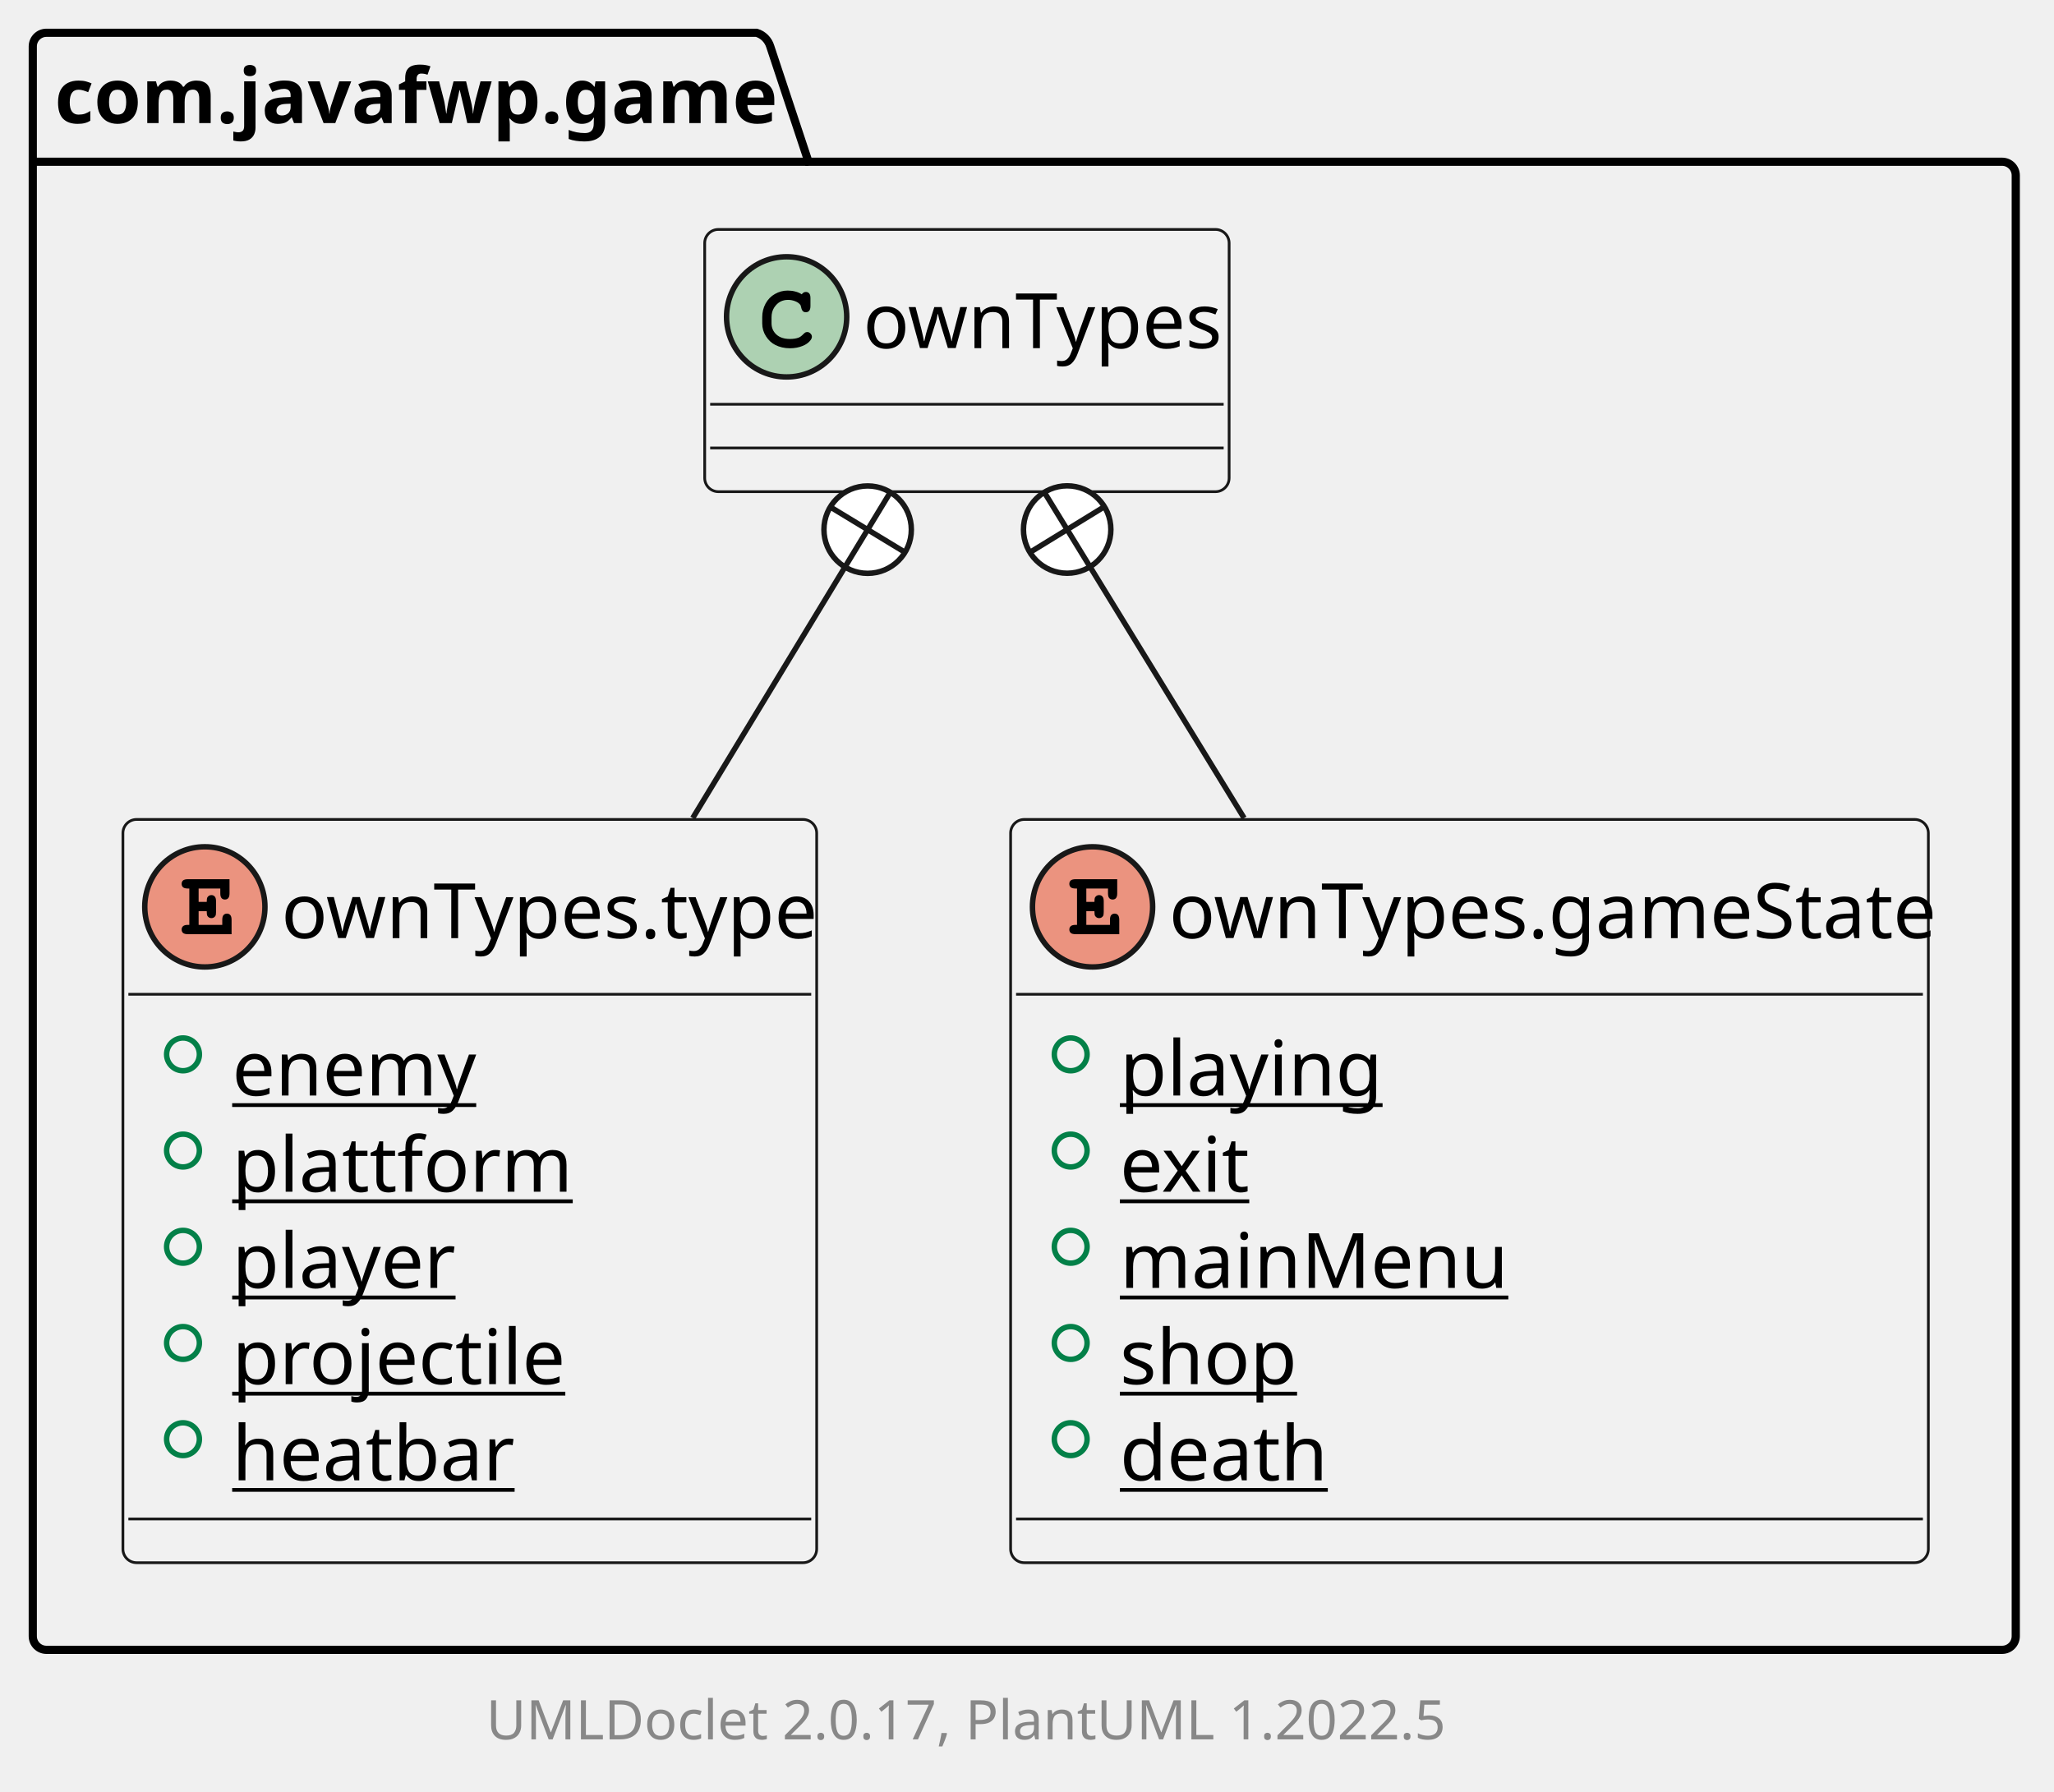
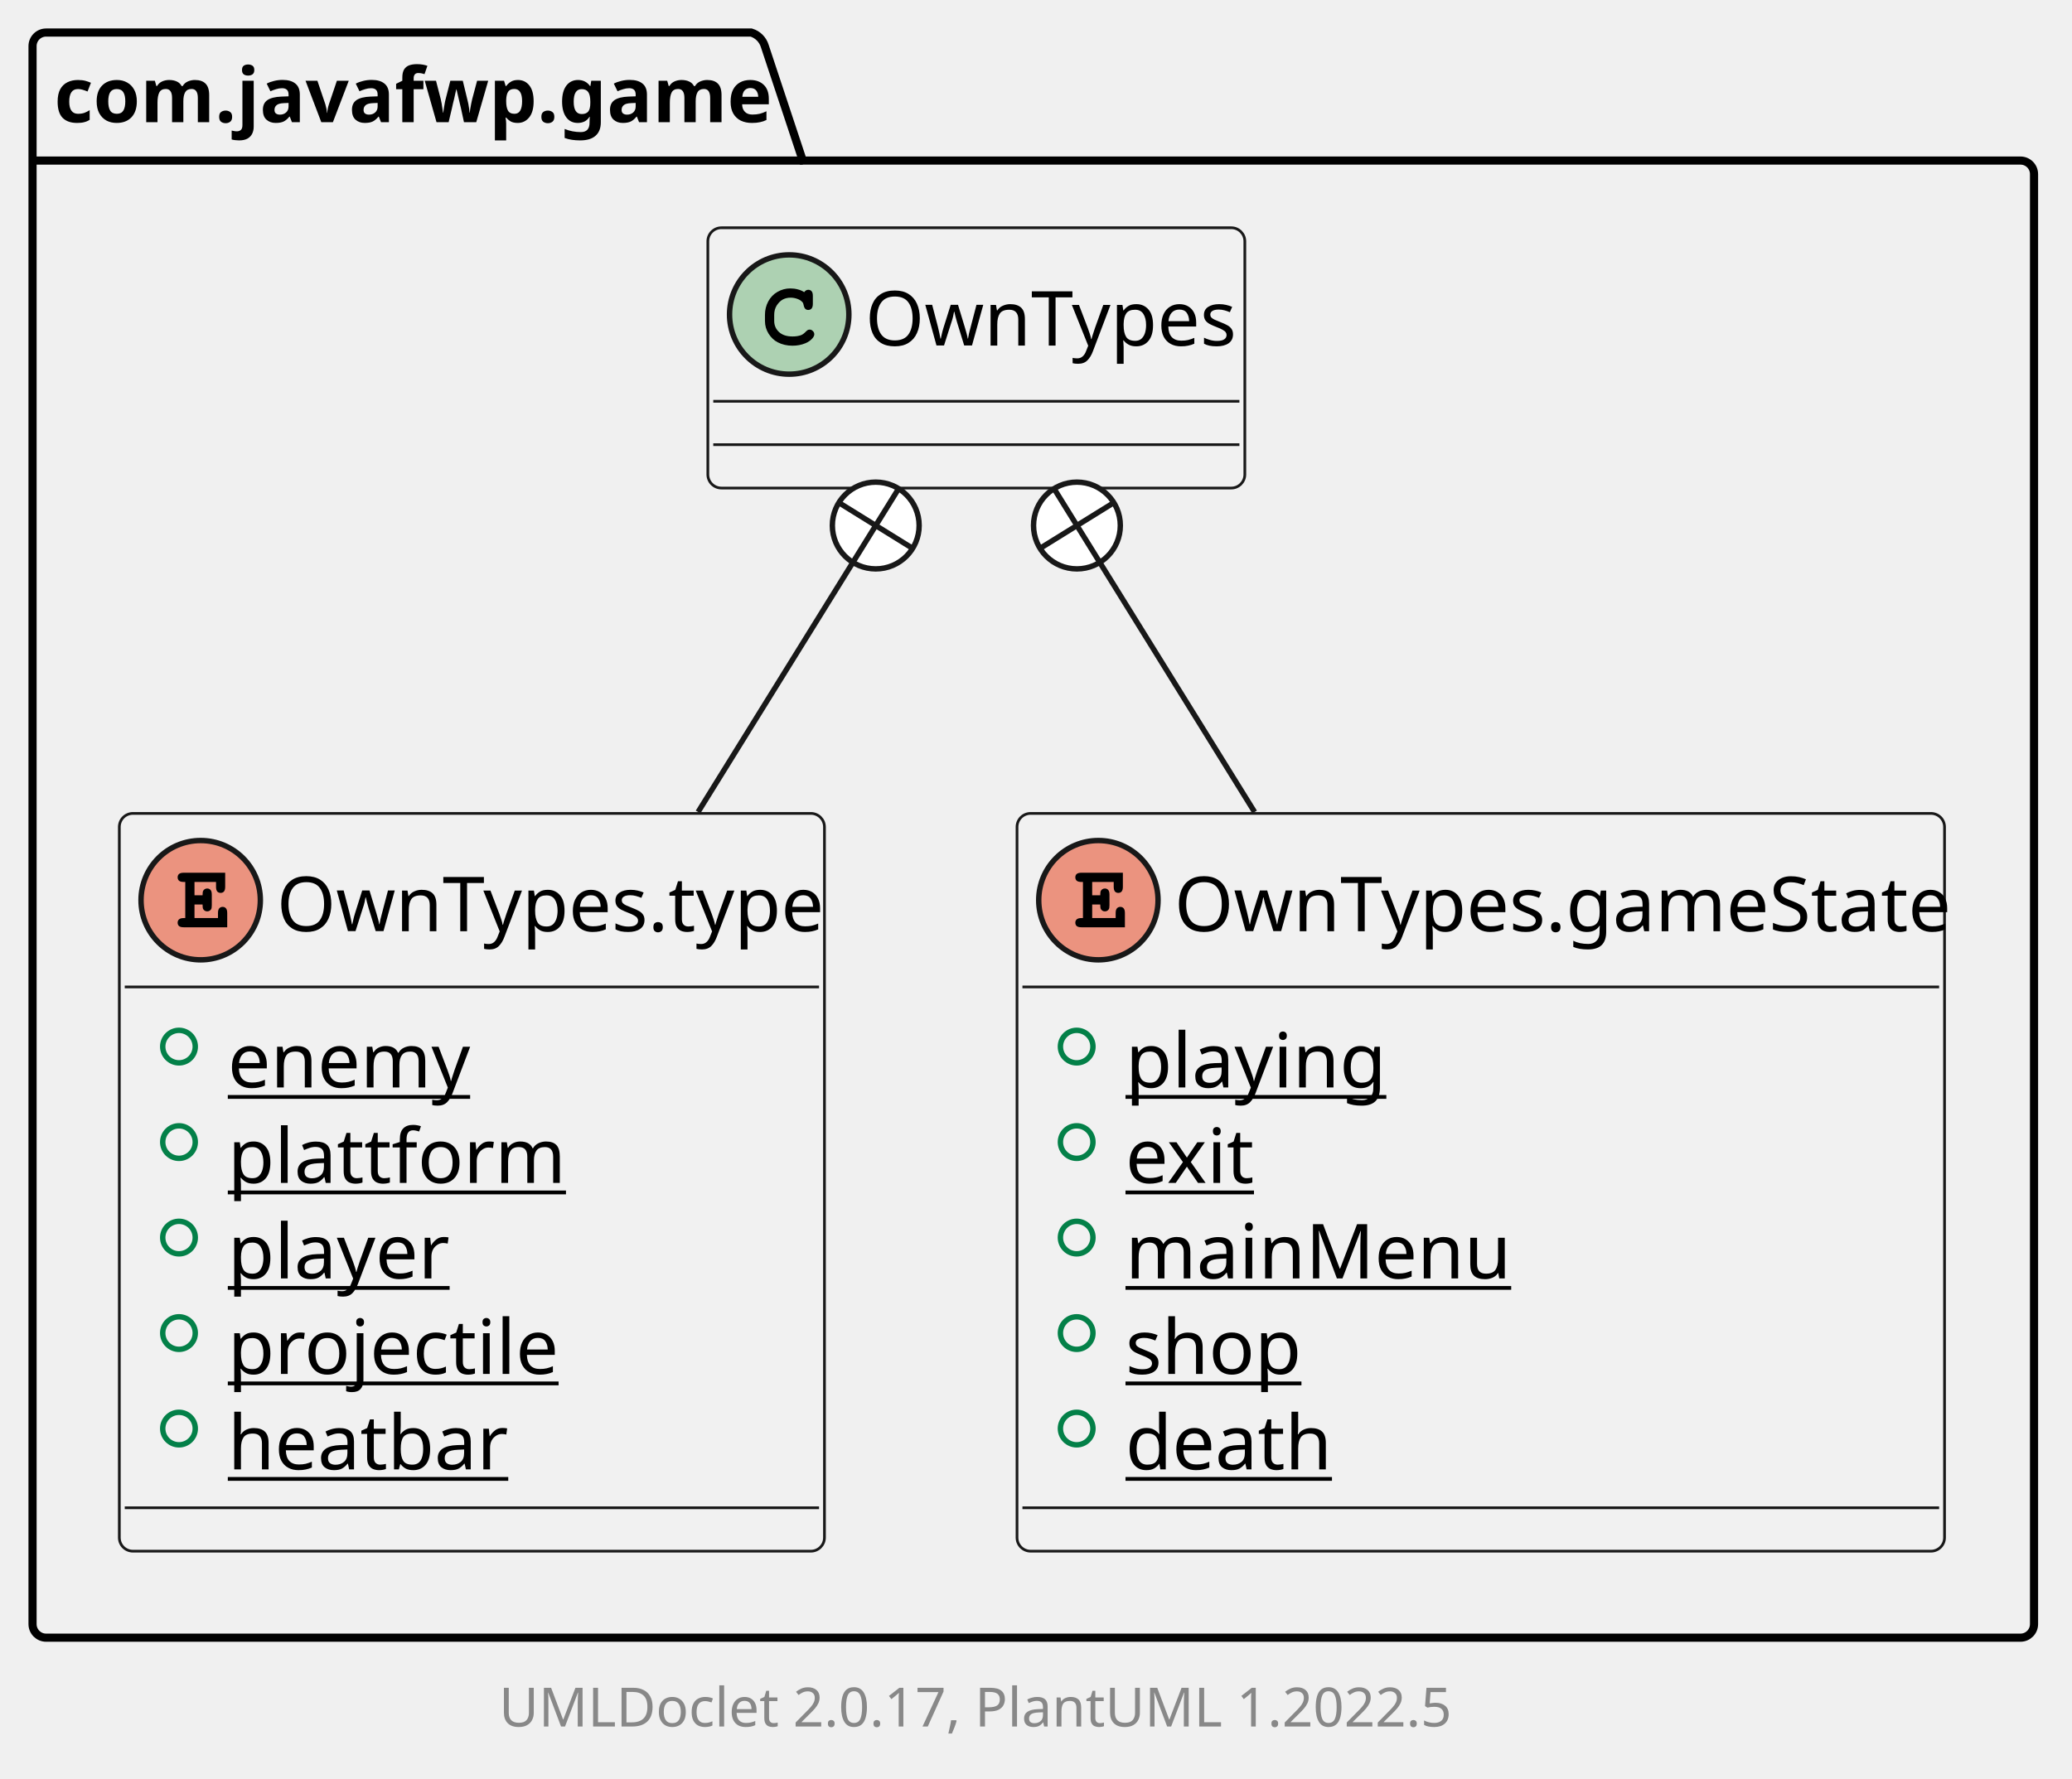
- <svg xmlns="http://www.w3.org/2000/svg" xmlns:xlink="http://www.w3.org/1999/xlink" contentStyleType="text/css" height="328px" preserveAspectRatio="none" style="width:376px;height:328px;background:#FFFFFF;" version="1.1" viewBox="0 0 376 328" width="376px" zoomAndPan="magnify">
+ <svg xmlns="http://www.w3.org/2000/svg" xmlns:xlink="http://www.w3.org/1999/xlink" contentStyleType="text/css" height="328px" preserveAspectRatio="none" style="width:382px;height:328px;background:#FFFFFF;" version="1.1" viewBox="0 0 382 328" width="382px" zoomAndPan="magnify">
  <defs />
  <g>
    <g id="cluster_com.javafwp.game">
-       <path d="M8.5,6 L138.5,6 A3.75,3.75 0 0 1 141,8.5 L148,29.609 L366.5,29.609 A2.5,2.5 0 0 1 369,32.109 L369,299.5 A2.5,2.5 0 0 1 366.5,302 L8.5,302 A2.5,2.5 0 0 1 6,299.5 L6,8.5 A2.5,2.5 0 0 1 8.5,6 " style="stroke:#000000;stroke-width:1.5;fill:none;" />
+       <path d="M8.5,6 L138.5,6 A3.75,3.75 0 0 1 141,8.5 L148,29.609 L372.5,29.609 A2.5,2.5 0 0 1 375,32.109 L375,299.5 A2.5,2.5 0 0 1 372.5,302 L8.5,302 A2.5,2.5 0 0 1 6,299.5 L6,8.5 A2.5,2.5 0 0 1 8.5,6 " style="stroke:#000000;stroke-width:1.5;fill:none;" />
      <line style="stroke:#000000;stroke-width:1.5;fill:none;" x1="6" x2="148" y1="29.609" y2="29.609" />
      <text fill="#000000" font-family="sans-serif" font-size="14" font-weight="bold" lengthAdjust="spacing" textLength="129" x="10" y="22.533">com.javafwp.game</text>
    </g>
    <a href="ownTypes.html" target="_top" title="ownTypes.html" xlink:actuate="onRequest" xlink:href="ownTypes.html" xlink:show="new" xlink:title="ownTypes.html" xlink:type="simple">
-       <g id="elem_com.javafwp.game.ownTypes">
-         <rect codeLine="3" fill="#F1F1F1" height="48" id="com.javafwp.game.ownTypes" rx="2.5" ry="2.5" style="stroke:#181818;stroke-width:0.5;" width="96" x="129" y="42" />
-         <ellipse cx="144" cy="58" fill="#ADD1B2" rx="11" ry="11" style="stroke:#181818;stroke-width:1.0;" />
-         <path d="M146.766,53.875 Q146.922,53.656 147.109,53.547 Q147.297,53.438 147.516,53.438 Q147.891,53.438 148.125,53.703 Q148.359,53.953 148.359,54.562 L148.359,56.016 Q148.359,56.625 148.125,56.891 Q147.891,57.156 147.516,57.156 Q147.172,57.156 146.969,56.953 Q146.766,56.766 146.656,56.25 Q146.609,55.891 146.422,55.703 Q146.094,55.328 145.484,55.109 Q144.875,54.891 144.25,54.891 Q143.484,54.891 142.844,55.219 Q142.219,55.547 141.719,56.297 Q141.234,57.047 141.234,58.078 L141.234,59.172 Q141.234,60.406 142.125,61.234 Q143.016,62.047 144.609,62.047 Q145.547,62.047 146.203,61.797 Q146.594,61.641 147.016,61.203 Q147.281,60.938 147.422,60.859 Q147.578,60.781 147.781,60.781 Q148.109,60.781 148.359,61.047 Q148.625,61.297 148.625,61.641 Q148.625,61.984 148.281,62.391 Q147.781,62.969 146.984,63.297 Q145.906,63.75 144.609,63.75 Q143.094,63.75 141.891,63.125 Q140.906,62.625 140.219,61.562 Q139.531,60.484 139.531,59.203 L139.531,58.047 Q139.531,56.719 140.141,55.578 Q140.766,54.422 141.859,53.812 Q142.953,53.188 144.188,53.188 Q144.922,53.188 145.562,53.359 Q146.219,53.516 146.766,53.875 Z " fill="#000000" />
-         <text fill="#000000" font-family="sans-serif" font-size="14" lengthAdjust="spacing" textLength="64" x="158" y="63.728">ownTypes</text>
-         <line style="stroke:#181818;stroke-width:0.5;" x1="130" x2="224" y1="74" y2="74" />
-         <line style="stroke:#181818;stroke-width:0.5;" x1="130" x2="224" y1="82" y2="82" />
+       <g id="elem_com.javafwp.game.OwnTypes">
+         <rect codeLine="3" fill="#F1F1F1" height="48" id="com.javafwp.game.OwnTypes" rx="2.5" ry="2.5" style="stroke:#181818;stroke-width:0.5;" width="99" x="130.5" y="42" />
+         <ellipse cx="145.5" cy="58" fill="#ADD1B2" rx="11" ry="11" style="stroke:#181818;stroke-width:1.0;" />
+         <path d="M148.266,53.875 Q148.422,53.656 148.609,53.547 Q148.797,53.438 149.016,53.438 Q149.391,53.438 149.625,53.703 Q149.859,53.953 149.859,54.562 L149.859,56.016 Q149.859,56.625 149.625,56.891 Q149.391,57.156 149.016,57.156 Q148.672,57.156 148.469,56.953 Q148.266,56.766 148.156,56.25 Q148.109,55.891 147.922,55.703 Q147.594,55.328 146.984,55.109 Q146.375,54.891 145.75,54.891 Q144.984,54.891 144.344,55.219 Q143.719,55.547 143.219,56.297 Q142.734,57.047 142.734,58.078 L142.734,59.172 Q142.734,60.406 143.625,61.234 Q144.516,62.047 146.109,62.047 Q147.047,62.047 147.703,61.797 Q148.094,61.641 148.516,61.203 Q148.781,60.938 148.922,60.859 Q149.078,60.781 149.281,60.781 Q149.609,60.781 149.859,61.047 Q150.125,61.297 150.125,61.641 Q150.125,61.984 149.781,62.391 Q149.281,62.969 148.484,63.297 Q147.406,63.75 146.109,63.75 Q144.594,63.75 143.391,63.125 Q142.406,62.625 141.719,61.562 Q141.031,60.484 141.031,59.203 L141.031,58.047 Q141.031,56.719 141.641,55.578 Q142.266,54.422 143.359,53.812 Q144.453,53.188 145.688,53.188 Q146.422,53.188 147.062,53.359 Q147.719,53.516 148.266,53.875 Z " fill="#000000" />
+         <text fill="#000000" font-family="sans-serif" font-size="14" lengthAdjust="spacing" textLength="67" x="159.5" y="63.728">OwnTypes</text>
+         <line style="stroke:#181818;stroke-width:0.5;" x1="131.5" x2="228.5" y1="74" y2="74" />
+         <line style="stroke:#181818;stroke-width:0.5;" x1="131.5" x2="228.5" y1="82" y2="82" />
      </g>
    </a>
    <a href="ownTypes.type.html" target="_top" title="ownTypes.type.html" xlink:actuate="onRequest" xlink:href="ownTypes.type.html" xlink:show="new" xlink:title="ownTypes.type.html" xlink:type="simple">
-       <g id="elem_com.javafwp.game.ownTypes.type">
-         <rect codeLine="5" fill="#F1F1F1" height="136.047" id="com.javafwp.game.ownTypes.type" rx="2.5" ry="2.5" style="stroke:#181818;stroke-width:0.5;" width="127" x="22.5" y="150" />
-         <ellipse cx="37.5" cy="166" fill="#EB937F" rx="11" ry="11" style="stroke:#181818;stroke-width:1.0;" />
-         <path d="M36.359,166.797 L36.359,169.297 L40.688,169.297 L40.688,168.375 Q40.688,167.766 40.922,167.5 Q41.172,167.234 41.547,167.234 Q41.922,167.234 42.156,167.5 Q42.391,167.766 42.391,168.375 L42.391,171 L34.391,171 Q33.766,171 33.5,170.766 Q33.25,170.531 33.25,170.141 Q33.25,169.766 33.516,169.531 Q33.781,169.297 34.391,169.297 L34.656,169.297 L34.656,162.641 L34.391,162.641 Q33.766,162.641 33.5,162.406 Q33.25,162.172 33.25,161.781 Q33.25,161.406 33.5,161.172 Q33.766,160.938 34.391,160.938 L42.016,160.938 L42.016,163.531 Q42.016,164.141 41.781,164.406 Q41.562,164.656 41.172,164.656 Q40.797,164.656 40.562,164.406 Q40.328,164.141 40.328,163.531 L40.328,162.641 L36.359,162.641 L36.359,165.094 L37.844,165.094 Q37.844,164.438 37.969,164.25 Q38.234,163.844 38.703,163.844 Q39.078,163.844 39.312,164.109 Q39.547,164.359 39.547,164.969 L39.547,166.938 Q39.547,167.484 39.422,167.672 Q39.156,168.062 38.703,168.062 Q38.234,168.062 37.969,167.656 Q37.844,167.469 37.844,166.797 L36.359,166.797 Z " fill="#000000" />
-         <text fill="#000000" font-family="sans-serif" font-size="14" lengthAdjust="spacing" textLength="95" x="51.5" y="171.728">ownTypes.type</text>
-         <line style="stroke:#181818;stroke-width:0.5;" x1="23.5" x2="148.5" y1="182" y2="182" />
-         <ellipse cx="33.5" cy="193" fill="none" rx="3" ry="3" style="stroke:#038048;stroke-width:1.0;" />
-         <text fill="#000000" font-family="sans-serif" font-size="14" lengthAdjust="spacing" text-decoration="underline" textLength="42" x="42.5" y="200.533">enemy</text>
-         <ellipse cx="33.5" cy="210.609" fill="none" rx="3" ry="3" style="stroke:#038048;stroke-width:1.0;" />
-         <text fill="#000000" font-family="sans-serif" font-size="14" lengthAdjust="spacing" text-decoration="underline" textLength="55" x="42.5" y="218.143">plattform</text>
-         <ellipse cx="33.5" cy="228.219" fill="none" rx="3" ry="3" style="stroke:#038048;stroke-width:1.0;" />
-         <text fill="#000000" font-family="sans-serif" font-size="14" lengthAdjust="spacing" text-decoration="underline" textLength="39" x="42.5" y="235.752">player</text>
-         <ellipse cx="33.5" cy="245.828" fill="none" rx="3" ry="3" style="stroke:#038048;stroke-width:1.0;" />
-         <text fill="#000000" font-family="sans-serif" font-size="14" lengthAdjust="spacing" text-decoration="underline" textLength="57" x="42.5" y="253.361">projectile</text>
-         <ellipse cx="33.5" cy="263.438" fill="none" rx="3" ry="3" style="stroke:#038048;stroke-width:1.0;" />
-         <text fill="#000000" font-family="sans-serif" font-size="14" lengthAdjust="spacing" text-decoration="underline" textLength="49" x="42.5" y="270.971">heatbar</text>
-         <line style="stroke:#181818;stroke-width:0.5;" x1="23.5" x2="148.5" y1="278.047" y2="278.047" />
+       <g id="elem_com.javafwp.game.OwnTypes.type">
+         <rect codeLine="5" fill="#F1F1F1" height="136.047" id="com.javafwp.game.OwnTypes.type" rx="2.5" ry="2.5" style="stroke:#181818;stroke-width:0.5;" width="130" x="22" y="150" />
+         <ellipse cx="37" cy="166" fill="#EB937F" rx="11" ry="11" style="stroke:#181818;stroke-width:1.0;" />
+         <path d="M35.859,166.797 L35.859,169.297 L40.188,169.297 L40.188,168.375 Q40.188,167.766 40.422,167.5 Q40.672,167.234 41.047,167.234 Q41.422,167.234 41.656,167.5 Q41.891,167.766 41.891,168.375 L41.891,171 L33.891,171 Q33.266,171 33,170.766 Q32.75,170.531 32.75,170.141 Q32.75,169.766 33.016,169.531 Q33.281,169.297 33.891,169.297 L34.156,169.297 L34.156,162.641 L33.891,162.641 Q33.266,162.641 33,162.406 Q32.75,162.172 32.75,161.781 Q32.75,161.406 33,161.172 Q33.266,160.938 33.891,160.938 L41.516,160.938 L41.516,163.531 Q41.516,164.141 41.281,164.406 Q41.062,164.656 40.672,164.656 Q40.297,164.656 40.062,164.406 Q39.828,164.141 39.828,163.531 L39.828,162.641 L35.859,162.641 L35.859,165.094 L37.344,165.094 Q37.344,164.438 37.469,164.25 Q37.734,163.844 38.203,163.844 Q38.578,163.844 38.812,164.109 Q39.047,164.359 39.047,164.969 L39.047,166.938 Q39.047,167.484 38.922,167.672 Q38.656,168.062 38.203,168.062 Q37.734,168.062 37.469,167.656 Q37.344,167.469 37.344,166.797 L35.859,166.797 Z " fill="#000000" />
+         <text fill="#000000" font-family="sans-serif" font-size="14" lengthAdjust="spacing" textLength="98" x="51" y="171.728">OwnTypes.type</text>
+         <line style="stroke:#181818;stroke-width:0.5;" x1="23" x2="151" y1="182" y2="182" />
+         <ellipse cx="33" cy="193" fill="none" rx="3" ry="3" style="stroke:#038048;stroke-width:1.0;" />
+         <text fill="#000000" font-family="sans-serif" font-size="14" lengthAdjust="spacing" text-decoration="underline" textLength="42" x="42" y="200.533">enemy</text>
+         <ellipse cx="33" cy="210.609" fill="none" rx="3" ry="3" style="stroke:#038048;stroke-width:1.0;" />
+         <text fill="#000000" font-family="sans-serif" font-size="14" lengthAdjust="spacing" text-decoration="underline" textLength="55" x="42" y="218.143">plattform</text>
+         <ellipse cx="33" cy="228.219" fill="none" rx="3" ry="3" style="stroke:#038048;stroke-width:1.0;" />
+         <text fill="#000000" font-family="sans-serif" font-size="14" lengthAdjust="spacing" text-decoration="underline" textLength="39" x="42" y="235.752">player</text>
+         <ellipse cx="33" cy="245.828" fill="none" rx="3" ry="3" style="stroke:#038048;stroke-width:1.0;" />
+         <text fill="#000000" font-family="sans-serif" font-size="14" lengthAdjust="spacing" text-decoration="underline" textLength="57" x="42" y="253.361">projectile</text>
+         <ellipse cx="33" cy="263.438" fill="none" rx="3" ry="3" style="stroke:#038048;stroke-width:1.0;" />
+         <text fill="#000000" font-family="sans-serif" font-size="14" lengthAdjust="spacing" text-decoration="underline" textLength="49" x="42" y="270.971">heatbar</text>
+         <line style="stroke:#181818;stroke-width:0.5;" x1="23" x2="151" y1="278.047" y2="278.047" />
      </g>
    </a>
    <a href="ownTypes.gameState.html" target="_top" title="ownTypes.gameState.html" xlink:actuate="onRequest" xlink:href="ownTypes.gameState.html" xlink:show="new" xlink:title="ownTypes.gameState.html" xlink:type="simple">
-       <g id="elem_com.javafwp.game.ownTypes.gameState">
-         <rect codeLine="13" fill="#F1F1F1" height="136.047" id="com.javafwp.game.ownTypes.gameState" rx="2.5" ry="2.5" style="stroke:#181818;stroke-width:0.5;" width="168" x="185" y="150" />
-         <ellipse cx="200" cy="166" fill="#EB937F" rx="11" ry="11" style="stroke:#181818;stroke-width:1.0;" />
-         <path d="M198.859,166.797 L198.859,169.297 L203.188,169.297 L203.188,168.375 Q203.188,167.766 203.422,167.5 Q203.672,167.234 204.047,167.234 Q204.422,167.234 204.656,167.5 Q204.891,167.766 204.891,168.375 L204.891,171 L196.891,171 Q196.266,171 196,170.766 Q195.75,170.531 195.75,170.141 Q195.75,169.766 196.016,169.531 Q196.281,169.297 196.891,169.297 L197.156,169.297 L197.156,162.641 L196.891,162.641 Q196.266,162.641 196,162.406 Q195.75,162.172 195.75,161.781 Q195.75,161.406 196,161.172 Q196.266,160.938 196.891,160.938 L204.516,160.938 L204.516,163.531 Q204.516,164.141 204.281,164.406 Q204.062,164.656 203.672,164.656 Q203.297,164.656 203.062,164.406 Q202.828,164.141 202.828,163.531 L202.828,162.641 L198.859,162.641 L198.859,165.094 L200.344,165.094 Q200.344,164.438 200.469,164.25 Q200.734,163.844 201.203,163.844 Q201.578,163.844 201.812,164.109 Q202.047,164.359 202.047,164.969 L202.047,166.938 Q202.047,167.484 201.922,167.672 Q201.656,168.062 201.203,168.062 Q200.734,168.062 200.469,167.656 Q200.344,167.469 200.344,166.797 L198.859,166.797 Z " fill="#000000" />
-         <text fill="#000000" font-family="sans-serif" font-size="14" lengthAdjust="spacing" textLength="136" x="214" y="171.728">ownTypes.gameState</text>
-         <line style="stroke:#181818;stroke-width:0.5;" x1="186" x2="352" y1="182" y2="182" />
-         <ellipse cx="196" cy="193" fill="none" rx="3" ry="3" style="stroke:#038048;stroke-width:1.0;" />
-         <text fill="#000000" font-family="sans-serif" font-size="14" lengthAdjust="spacing" text-decoration="underline" textLength="45" x="205" y="200.533">playing</text>
-         <ellipse cx="196" cy="210.609" fill="none" rx="3" ry="3" style="stroke:#038048;stroke-width:1.0;" />
-         <text fill="#000000" font-family="sans-serif" font-size="14" lengthAdjust="spacing" text-decoration="underline" textLength="21" x="205" y="218.143">exit</text>
-         <ellipse cx="196" cy="228.219" fill="none" rx="3" ry="3" style="stroke:#038048;stroke-width:1.0;" />
-         <text fill="#000000" font-family="sans-serif" font-size="14" lengthAdjust="spacing" text-decoration="underline" textLength="65" x="205" y="235.752">mainMenu</text>
-         <ellipse cx="196" cy="245.828" fill="none" rx="3" ry="3" style="stroke:#038048;stroke-width:1.0;" />
-         <text fill="#000000" font-family="sans-serif" font-size="14" lengthAdjust="spacing" text-decoration="underline" textLength="31" x="205" y="253.361">shop</text>
-         <ellipse cx="196" cy="263.438" fill="none" rx="3" ry="3" style="stroke:#038048;stroke-width:1.0;" />
-         <text fill="#000000" font-family="sans-serif" font-size="14" lengthAdjust="spacing" text-decoration="underline" textLength="36" x="205" y="270.971">death</text>
-         <line style="stroke:#181818;stroke-width:0.5;" x1="186" x2="352" y1="278.047" y2="278.047" />
+       <g id="elem_com.javafwp.game.OwnTypes.gameState">
+         <rect codeLine="13" fill="#F1F1F1" height="136.047" id="com.javafwp.game.OwnTypes.gameState" rx="2.5" ry="2.5" style="stroke:#181818;stroke-width:0.5;" width="171" x="187.5" y="150" />
+         <ellipse cx="202.5" cy="166" fill="#EB937F" rx="11" ry="11" style="stroke:#181818;stroke-width:1.0;" />
+         <path d="M201.359,166.797 L201.359,169.297 L205.688,169.297 L205.688,168.375 Q205.688,167.766 205.922,167.5 Q206.172,167.234 206.547,167.234 Q206.922,167.234 207.156,167.5 Q207.391,167.766 207.391,168.375 L207.391,171 L199.391,171 Q198.766,171 198.5,170.766 Q198.25,170.531 198.25,170.141 Q198.25,169.766 198.516,169.531 Q198.781,169.297 199.391,169.297 L199.656,169.297 L199.656,162.641 L199.391,162.641 Q198.766,162.641 198.5,162.406 Q198.25,162.172 198.25,161.781 Q198.25,161.406 198.5,161.172 Q198.766,160.938 199.391,160.938 L207.016,160.938 L207.016,163.531 Q207.016,164.141 206.781,164.406 Q206.562,164.656 206.172,164.656 Q205.797,164.656 205.562,164.406 Q205.328,164.141 205.328,163.531 L205.328,162.641 L201.359,162.641 L201.359,165.094 L202.844,165.094 Q202.844,164.438 202.969,164.25 Q203.234,163.844 203.703,163.844 Q204.078,163.844 204.312,164.109 Q204.547,164.359 204.547,164.969 L204.547,166.938 Q204.547,167.484 204.422,167.672 Q204.156,168.062 203.703,168.062 Q203.234,168.062 202.969,167.656 Q202.844,167.469 202.844,166.797 L201.359,166.797 Z " fill="#000000" />
+         <text fill="#000000" font-family="sans-serif" font-size="14" lengthAdjust="spacing" textLength="139" x="216.5" y="171.728">OwnTypes.gameState</text>
+         <line style="stroke:#181818;stroke-width:0.5;" x1="188.5" x2="357.5" y1="182" y2="182" />
+         <ellipse cx="198.5" cy="193" fill="none" rx="3" ry="3" style="stroke:#038048;stroke-width:1.0;" />
+         <text fill="#000000" font-family="sans-serif" font-size="14" lengthAdjust="spacing" text-decoration="underline" textLength="45" x="207.5" y="200.533">playing</text>
+         <ellipse cx="198.5" cy="210.609" fill="none" rx="3" ry="3" style="stroke:#038048;stroke-width:1.0;" />
+         <text fill="#000000" font-family="sans-serif" font-size="14" lengthAdjust="spacing" text-decoration="underline" textLength="21" x="207.5" y="218.143">exit</text>
+         <ellipse cx="198.5" cy="228.219" fill="none" rx="3" ry="3" style="stroke:#038048;stroke-width:1.0;" />
+         <text fill="#000000" font-family="sans-serif" font-size="14" lengthAdjust="spacing" text-decoration="underline" textLength="65" x="207.5" y="235.752">mainMenu</text>
+         <ellipse cx="198.5" cy="245.828" fill="none" rx="3" ry="3" style="stroke:#038048;stroke-width:1.0;" />
+         <text fill="#000000" font-family="sans-serif" font-size="14" lengthAdjust="spacing" text-decoration="underline" textLength="31" x="207.5" y="253.361">shop</text>
+         <ellipse cx="198.5" cy="263.438" fill="none" rx="3" ry="3" style="stroke:#038048;stroke-width:1.0;" />
+         <text fill="#000000" font-family="sans-serif" font-size="14" lengthAdjust="spacing" text-decoration="underline" textLength="36" x="207.5" y="270.971">death</text>
+         <line style="stroke:#181818;stroke-width:0.5;" x1="188.5" x2="357.5" y1="278.047" y2="278.047" />
      </g>
    </a>
-     <g id="link_com.javafwp.game.ownTypes_com.javafwp.game.ownTypes.type">
-       <path codeLine="21" d="M155.05,103.18 C146.55,117.19 136.53,133.7 126.81,149.74 " fill="none" id="com.javafwp.game.ownTypes-backto-com.javafwp.game.ownTypes.type" style="stroke:#181818;stroke-width:1.0;" />
-       <ellipse cx="158.829" cy="96.949" fill="#FFFFFF" rx="8" ry="8" style="stroke:#181818;stroke-width:1.0;" />
-       <line style="stroke:#181818;stroke-width:1.0;" x1="154.679" x2="162.98" y1="103.788" y2="90.11" />
-       <line style="stroke:#181818;stroke-width:1.0;" x1="151.99" x2="165.668" y1="92.798" y2="101.1" />
+     <g id="link_com.javafwp.game.OwnTypes_com.javafwp.game.OwnTypes.type">
+       <path codeLine="21" d="M157.57,103.18 C148.88,117.19 138.64,133.7 128.7,149.74 " fill="none" id="com.javafwp.game.OwnTypes-backto-com.javafwp.game.OwnTypes.type" style="stroke:#181818;stroke-width:1.0;" />
+       <ellipse cx="161.455" cy="96.909" fill="#FFFFFF" rx="8" ry="8" style="stroke:#181818;stroke-width:1.0;" />
+       <line style="stroke:#181818;stroke-width:1.0;" x1="157.239" x2="165.67" y1="103.709" y2="90.11" />
+       <line style="stroke:#181818;stroke-width:1.0;" x1="154.655" x2="168.254" y1="92.694" y2="101.125" />
    </g>
-     <g id="link_com.javafwp.game.ownTypes_com.javafwp.game.ownTypes.gameState">
-       <path codeLine="22" d="M199.19,103.18 C207.79,117.19 217.91,133.7 227.74,149.74 " fill="none" id="com.javafwp.game.ownTypes-backto-com.javafwp.game.ownTypes.gameState" style="stroke:#181818;stroke-width:1.0;" />
-       <ellipse cx="195.353" cy="96.929" fill="#FFFFFF" rx="8" ry="8" style="stroke:#181818;stroke-width:1.0;" />
-       <line style="stroke:#181818;stroke-width:1.0;" x1="199.536" x2="191.17" y1="103.749" y2="90.11" />
-       <line style="stroke:#181818;stroke-width:1.0;" x1="188.534" x2="202.172" y1="101.112" y2="92.746" />
+     <g id="link_com.javafwp.game.OwnTypes_com.javafwp.game.OwnTypes.gameState">
+       <path codeLine="22" d="M202.43,103.18 C211.12,117.19 221.36,133.7 231.3,149.74 " fill="none" id="com.javafwp.game.OwnTypes-backto-com.javafwp.game.OwnTypes.gameState" style="stroke:#181818;stroke-width:1.0;" />
+       <ellipse cx="198.545" cy="96.909" fill="#FFFFFF" rx="8" ry="8" style="stroke:#181818;stroke-width:1.0;" />
+       <line style="stroke:#181818;stroke-width:1.0;" x1="202.761" x2="194.33" y1="103.709" y2="90.11" />
+       <line style="stroke:#181818;stroke-width:1.0;" x1="191.746" x2="205.345" y1="101.125" y2="92.694" />
    </g>
-     <rect height="12.578" style="stroke:#00000000;stroke-width:1.0;fill:none;" width="184" x="89" y="308" />
-     <text fill="#888888" font-family="sans-serif" font-size="10" lengthAdjust="spacing" textLength="184" x="89" y="318.381">UMLDoclet 2.0.17, PlantUML 1.2022.5</text>
+     <rect height="12.578" style="stroke:#00000000;stroke-width:1.0;fill:none;" width="184" x="92" y="308" />
+     <text fill="#888888" font-family="sans-serif" font-size="10" lengthAdjust="spacing" textLength="184" x="92" y="318.381">UMLDoclet 2.0.17, PlantUML 1.2022.5</text>
  </g>
</svg>
